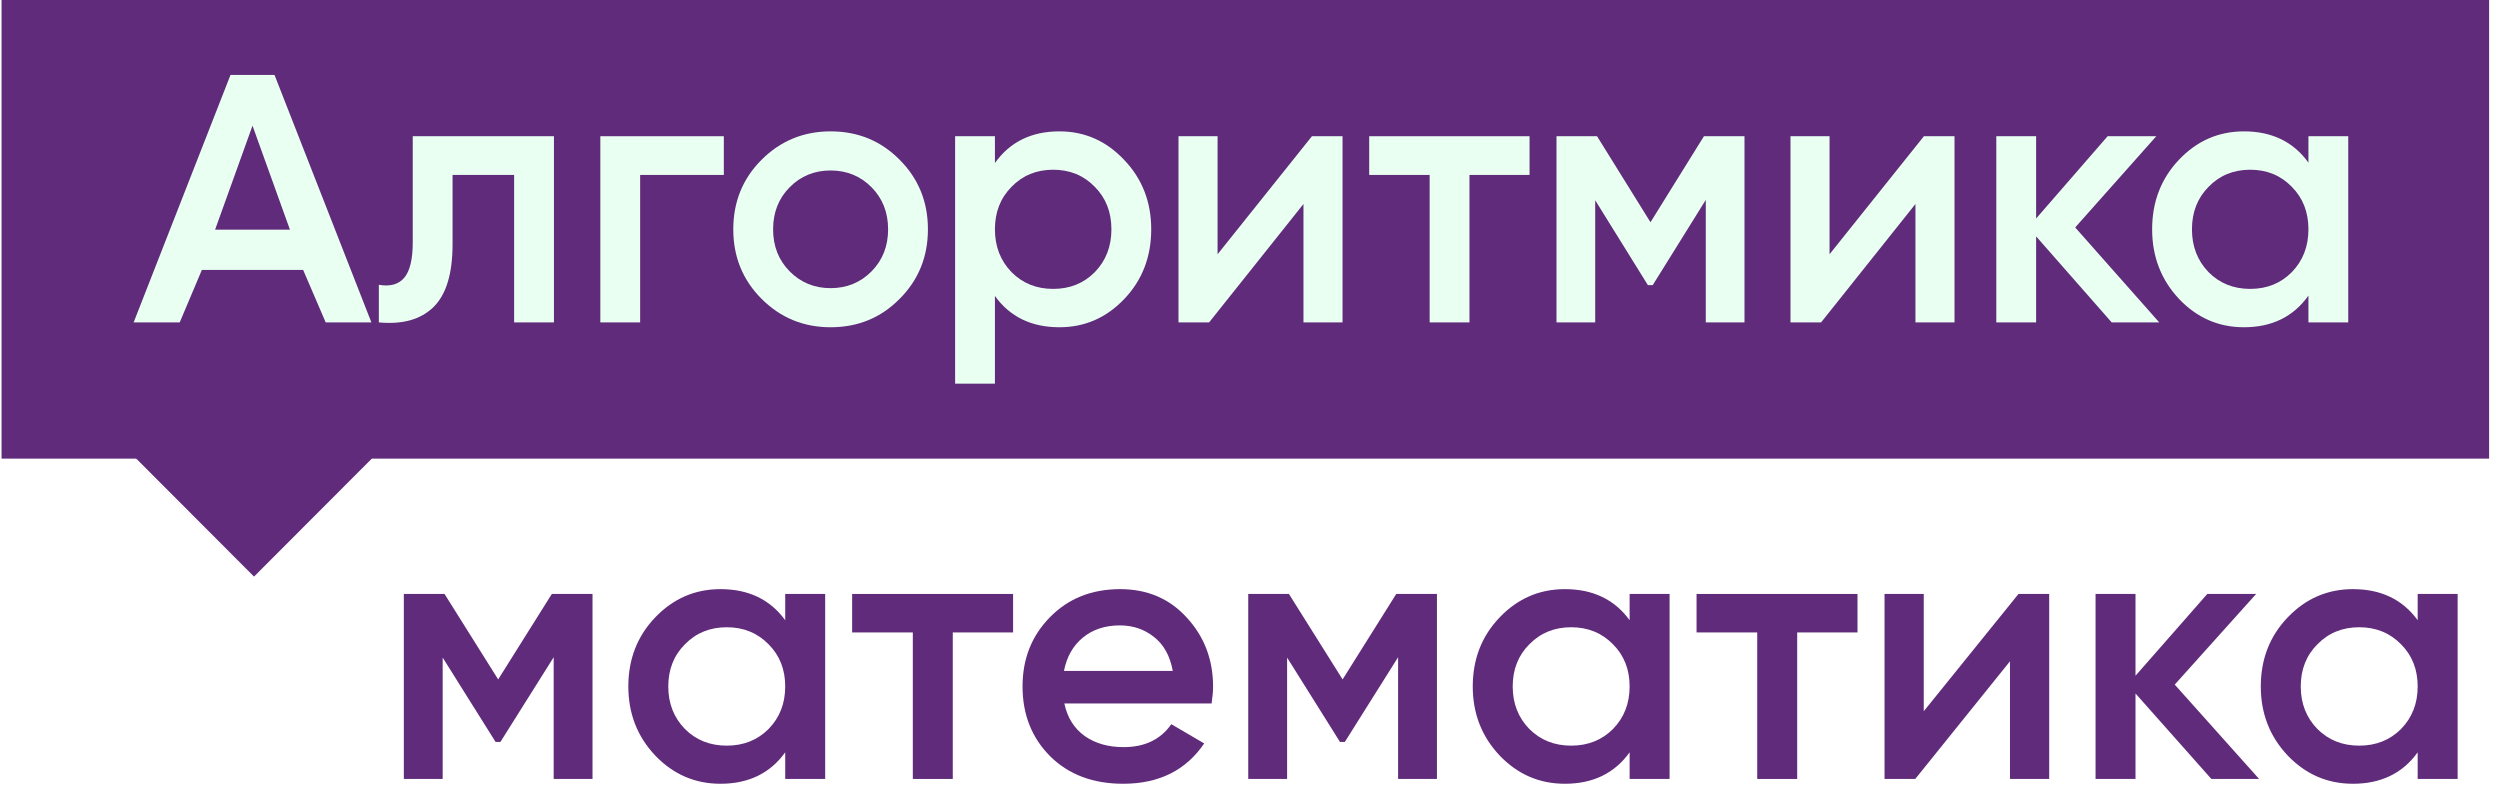
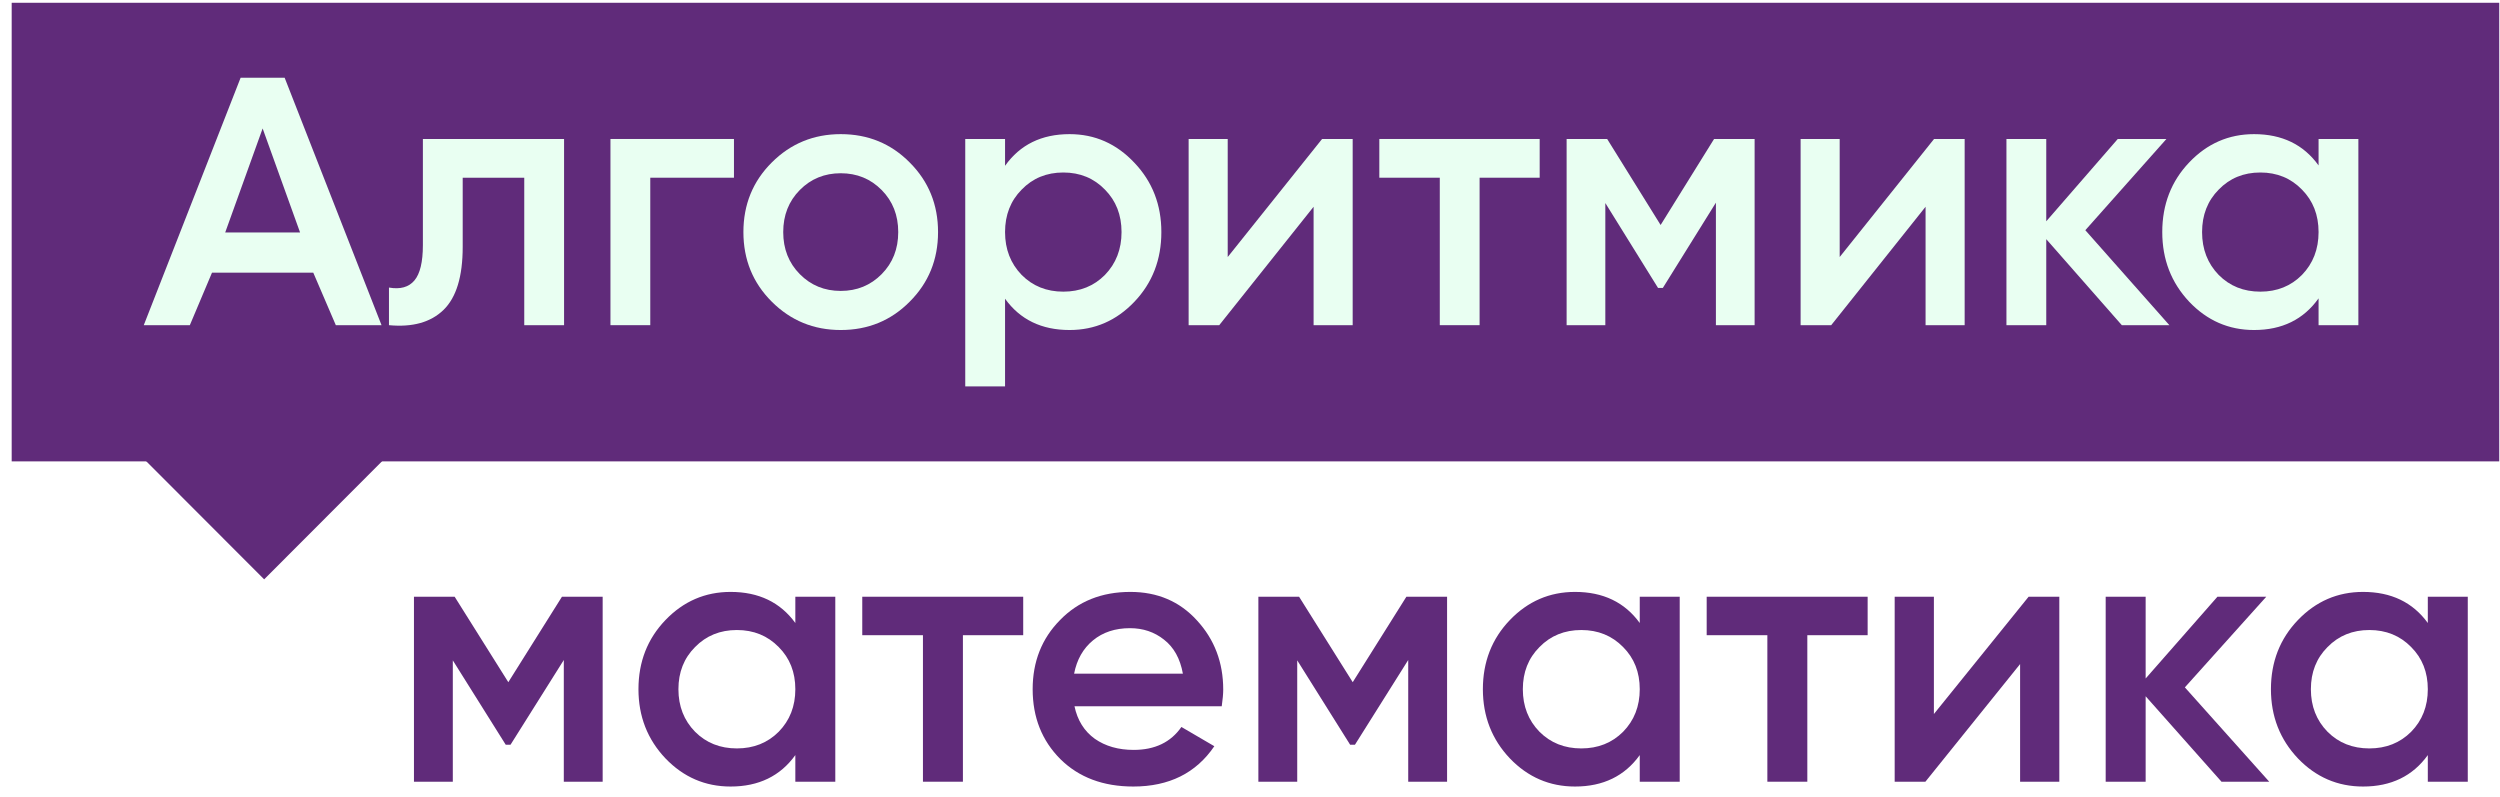
<svg xmlns="http://www.w3.org/2000/svg" width="201" height="64" viewBox="0 0 201 64" fill="none">
-   <path d="M47.639 47.754V62.628H44.516V52.841L40.232 59.653H39.845L35.591 52.87V62.628H32.468V47.754H35.74L40.053 54.626L44.367 47.754H47.639Z" fill="#602B7A" />
-   <path d="M63.131 47.754H66.344V62.628H63.131V60.486C61.921 62.172 60.186 63.014 57.925 63.014C55.882 63.014 54.137 62.261 52.689 60.754C51.242 59.227 50.518 57.372 50.518 55.191C50.518 52.989 51.242 51.135 52.689 49.628C54.137 48.121 55.882 47.367 57.925 47.367C60.186 47.367 61.921 48.2 63.131 49.866V47.754ZM55.069 58.612C55.962 59.504 57.082 59.95 58.431 59.95C59.779 59.95 60.9 59.504 61.792 58.612C62.685 57.7 63.131 56.559 63.131 55.191C63.131 53.822 62.685 52.692 61.792 51.8C60.9 50.887 59.779 50.431 58.431 50.431C57.082 50.431 55.962 50.887 55.069 51.8C54.177 52.692 53.73 53.822 53.73 55.191C53.73 56.559 54.177 57.7 55.069 58.612Z" fill="#602B7A" />
-   <path d="M81.452 47.754V50.848H76.603V62.628H73.39V50.848H68.512V47.754H81.452Z" fill="#602B7A" />
-   <path d="M85.573 56.559C85.811 57.69 86.357 58.562 87.21 59.177C88.062 59.772 89.103 60.069 90.333 60.069C92.039 60.069 93.318 59.455 94.171 58.225L96.818 59.772C95.35 61.934 93.179 63.014 90.303 63.014C87.884 63.014 85.93 62.281 84.443 60.813C82.956 59.326 82.212 57.452 82.212 55.191C82.212 52.97 82.946 51.115 84.413 49.628C85.881 48.121 87.765 47.367 90.065 47.367C92.247 47.367 94.032 48.131 95.42 49.658C96.828 51.185 97.532 53.039 97.532 55.221C97.532 55.558 97.492 56.004 97.413 56.559H85.573ZM85.544 53.941H94.29C94.071 52.732 93.566 51.819 92.772 51.205C91.999 50.59 91.087 50.282 90.036 50.282C88.846 50.282 87.854 50.61 87.061 51.264C86.267 51.919 85.762 52.811 85.544 53.941Z" fill="#602B7A" />
-   <path d="M115.53 47.754V62.628H112.407V52.841L108.123 59.653H107.736L103.483 52.87V62.628H100.359V47.754H103.631L107.945 54.626L112.258 47.754H115.53Z" fill="#602B7A" />
-   <path d="M131.022 47.754H134.235V62.628H131.022V60.486C129.812 62.172 128.077 63.014 125.816 63.014C123.773 63.014 122.028 62.261 120.581 60.754C119.133 59.227 118.409 57.372 118.409 55.191C118.409 52.989 119.133 51.135 120.581 49.628C122.028 48.121 123.773 47.367 125.816 47.367C128.077 47.367 129.812 48.2 131.022 49.866V47.754ZM122.96 58.612C123.853 59.504 124.973 59.95 126.322 59.95C127.67 59.95 128.791 59.504 129.683 58.612C130.576 57.7 131.022 56.559 131.022 55.191C131.022 53.822 130.576 52.692 129.683 51.8C128.791 50.887 127.67 50.431 126.322 50.431C124.973 50.431 123.853 50.887 122.96 51.8C122.068 52.692 121.622 53.822 121.622 55.191C121.622 56.559 122.068 57.7 122.96 58.612Z" fill="#602B7A" />
-   <path d="M149.343 47.754V50.848H144.494V62.628H141.281V50.848H136.403V47.754H149.343Z" fill="#602B7A" />
-   <path d="M162.286 47.754H164.755V62.628H161.602V53.168L153.986 62.628H151.517V47.754H154.67V57.184L162.286 47.754Z" fill="#602B7A" />
-   <path d="M181.631 62.628H177.794L171.695 55.756V62.628H168.483V47.754H171.695V54.328L177.466 47.754H181.393L174.849 55.042L181.631 62.628Z" fill="#602B7A" />
-   <path d="M194.381 47.754H197.594V62.628H194.381V60.486C193.172 62.172 191.436 63.014 189.175 63.014C187.133 63.014 185.388 62.261 183.94 60.754C182.492 59.227 181.768 57.372 181.768 55.191C181.768 52.989 182.492 51.135 183.94 49.628C185.388 48.121 187.133 47.367 189.175 47.367C191.436 47.367 193.172 48.2 194.381 49.866V47.754ZM186.32 58.612C187.212 59.504 188.333 59.95 189.681 59.95C191.03 59.95 192.15 59.504 193.043 58.612C193.935 57.7 194.381 56.559 194.381 55.191C194.381 53.822 193.935 52.692 193.043 51.8C192.15 50.887 191.03 50.431 189.681 50.431C188.333 50.431 187.212 50.887 186.32 51.8C185.427 52.692 184.981 53.822 184.981 55.191C184.981 56.559 185.427 57.7 186.32 58.612Z" fill="#602B7A" />
-   <path d="M20.383 27.301L29.916 36.85L20.423 46.358L10.89 36.809L20.383 27.301Z" fill="#602B7A" />
-   <path d="M0.125 0H200.125V36.873H0.125V0Z" fill="#602B7A" />
-   <path d="M44.537 10.952V25.921H41.336V14.065H36.386V19.634C36.386 22.009 35.873 23.696 34.845 24.694C33.818 25.692 32.356 26.101 30.459 25.921V22.897C31.368 23.057 32.049 22.867 32.504 22.328C32.958 21.79 33.185 20.841 33.185 19.484V10.952H44.537Z" fill="#E9FFF2" />
-   <path d="M58.195 10.952V14.065H51.468V25.921H48.267V10.952H58.195Z" fill="#E9FFF2" />
-   <path d="M66.78 26.311C64.607 26.311 62.76 25.552 61.238 24.035C59.717 22.518 58.956 20.652 58.956 18.436C58.956 16.221 59.717 14.355 61.238 12.838C62.76 11.321 64.607 10.562 66.78 10.562C68.974 10.562 70.821 11.321 72.323 12.838C73.844 14.355 74.605 16.221 74.605 18.436C74.605 20.652 73.844 22.518 72.323 24.035C70.821 25.552 68.974 26.311 66.78 26.311ZM63.491 21.82C64.38 22.718 65.476 23.167 66.78 23.167C68.084 23.167 69.181 22.718 70.07 21.82C70.959 20.921 71.404 19.794 71.404 18.436C71.404 17.079 70.959 15.951 70.07 15.053C69.181 14.155 68.084 13.706 66.78 13.706C65.476 13.706 64.38 14.155 63.491 15.053C62.602 15.951 62.157 17.079 62.157 18.436C62.157 19.794 62.602 20.921 63.491 21.82Z" fill="#E9FFF2" />
-   <path d="M85.179 10.562C87.214 10.562 88.953 11.331 90.395 12.868C91.837 14.385 92.558 16.241 92.558 18.436C92.558 20.652 91.837 22.518 90.395 24.035C88.953 25.552 87.214 26.311 85.179 26.311C82.926 26.311 81.197 25.472 79.992 23.796V30.846H76.791V10.952H79.992V13.107C81.197 11.411 82.926 10.562 85.179 10.562ZM81.326 21.879C82.215 22.778 83.331 23.227 84.675 23.227C86.018 23.227 87.135 22.778 88.024 21.879C88.913 20.961 89.358 19.814 89.358 18.436C89.358 17.059 88.913 15.921 88.024 15.023C87.135 14.105 86.018 13.646 84.675 13.646C83.331 13.646 82.215 14.105 81.326 15.023C80.436 15.921 79.992 17.059 79.992 18.436C79.992 19.814 80.436 20.961 81.326 21.879Z" fill="#E9FFF2" />
-   <path d="M105.481 10.952H107.94V25.921H104.799V16.401L97.212 25.921H94.751V10.952H97.893V20.442L105.481 10.952Z" fill="#E9FFF2" />
-   <path d="M122.976 10.952V14.065H118.145V25.921H114.944V14.065H110.084V10.952H122.976Z" fill="#E9FFF2" />
-   <path d="M140.257 10.952V25.921H137.145V16.071L132.877 22.927H132.492L128.254 16.101V25.921H125.142V10.952H128.402L132.699 17.868L136.997 10.952H140.257Z" fill="#E9FFF2" />
-   <path d="M154.683 10.952H157.143V25.921H154.002V16.401L146.415 25.921H143.955V10.952H147.096V20.442L154.683 10.952Z" fill="#E9FFF2" />
-   <path d="M173.603 25.921H169.78L163.704 19.005V25.921H160.503V10.952H163.704V17.568L169.454 10.952H173.366L166.846 18.287L173.603 25.921Z" fill="#E9FFF2" />
-   <path d="M185.598 10.952H188.799V25.921H185.598V23.766C184.393 25.462 182.664 26.311 180.412 26.311C178.376 26.311 176.638 25.552 175.195 24.035C173.753 22.498 173.032 20.632 173.032 18.436C173.032 16.221 173.753 14.355 175.195 12.838C176.638 11.321 178.376 10.562 180.412 10.562C182.664 10.562 184.393 11.401 185.598 13.077V10.952ZM177.566 21.879C178.455 22.778 179.572 23.227 180.915 23.227C182.259 23.227 183.375 22.778 184.264 21.879C185.154 20.961 185.598 19.814 185.598 18.436C185.598 17.059 185.154 15.921 184.264 15.023C183.375 14.105 182.259 13.646 180.915 13.646C179.572 13.646 178.455 14.105 177.566 15.023C176.677 15.921 176.233 17.059 176.233 18.436C176.233 19.814 176.677 20.961 177.566 21.879Z" fill="#E9FFF2" />
-   <path d="M26.185 25.921L24.372 21.7H16.231L14.449 25.921H10.744L18.532 6.027H22.072L29.86 25.921H26.185ZM17.293 18.466H23.311L20.302 10.105L17.293 18.466Z" fill="#E9FFF2" />
+   <path d="M48.454 47.977V62.85H45.33V53.063L41.046 59.876H40.66L36.406 53.093V62.85H33.282V47.977H36.554L40.868 54.848L45.181 47.977H48.454Z" fill="#602B7A" />
+   <path d="M63.945 47.977H67.158V62.85H63.945V60.709C62.736 62.394 61 63.237 58.739 63.237C56.697 63.237 54.952 62.484 53.504 60.976C52.056 59.449 51.332 57.595 51.332 55.413C51.332 53.212 52.056 51.358 53.504 49.851C54.952 48.343 56.697 47.59 58.739 47.59C61 47.59 62.736 48.423 63.945 50.089V47.977ZM55.884 58.834C56.776 59.727 57.897 60.173 59.245 60.173C60.594 60.173 61.714 59.727 62.607 58.834C63.499 57.922 63.945 56.782 63.945 55.413C63.945 54.045 63.499 52.915 62.607 52.022C61.714 51.11 60.594 50.654 59.245 50.654C57.897 50.654 56.776 51.11 55.884 52.022C54.991 52.915 54.545 54.045 54.545 55.413C54.545 56.782 54.991 57.922 55.884 58.834Z" fill="#602B7A" />
+   <path d="M82.266 47.977V51.07H77.418V62.85H74.205V51.07H69.326V47.977H82.266Z" fill="#602B7A" />
+   <path d="M86.388 56.782C86.626 57.912 87.171 58.785 88.024 59.4C88.877 59.995 89.918 60.292 91.147 60.292C92.853 60.292 94.132 59.677 94.985 58.448L97.632 59.995C96.165 62.156 93.993 63.237 91.118 63.237C88.698 63.237 86.745 62.503 85.257 61.036C83.77 59.548 83.026 57.674 83.026 55.413C83.026 53.192 83.76 51.338 85.228 49.851C86.695 48.343 88.579 47.59 90.88 47.59C93.061 47.59 94.846 48.353 96.234 49.88C97.642 51.407 98.347 53.262 98.347 55.443C98.347 55.78 98.307 56.227 98.228 56.782H86.388ZM86.358 54.164H95.104C94.886 52.954 94.38 52.042 93.587 51.427C92.813 50.812 91.901 50.505 90.85 50.505C89.66 50.505 88.668 50.832 87.875 51.487C87.082 52.141 86.576 53.034 86.358 54.164Z" fill="#602B7A" />
+   <path d="M116.345 47.977V62.85H113.221V53.063L108.938 59.876H108.551L104.297 53.093V62.85H101.173V47.977H104.446L108.759 54.848L113.073 47.977H116.345Z" fill="#602B7A" />
+   <path d="M131.836 47.977H135.049V62.85H131.836V60.709C130.627 62.394 128.891 63.237 126.631 63.237C124.588 63.237 122.843 62.484 121.395 60.976C119.947 59.449 119.223 57.595 119.223 55.413C119.223 53.212 119.947 51.358 121.395 49.851C122.843 48.343 124.588 47.59 126.631 47.59C128.891 47.59 130.627 48.423 131.836 50.089V47.977ZM123.775 58.834C124.667 59.727 125.788 60.173 127.136 60.173C128.485 60.173 129.605 59.727 130.498 58.834C131.39 57.922 131.836 56.782 131.836 55.413C131.836 54.045 131.39 52.915 130.498 52.022C129.605 51.11 128.485 50.654 127.136 50.654C125.788 50.654 124.667 51.11 123.775 52.022C122.882 52.915 122.436 54.045 122.436 55.413C122.436 56.782 122.882 57.922 123.775 58.834Z" fill="#602B7A" />
+   <path d="M150.158 47.977V51.07H145.309V62.85H142.096V51.07H137.217V47.977H150.158Z" fill="#602B7A" />
+   <path d="M163.1 47.977H165.569V62.85H162.416V53.391L154.801 62.85H152.332V47.977H155.485V57.407L163.1 47.977Z" fill="#602B7A" />
+   <path d="M182.446 62.85H178.608L172.51 55.979V62.85H169.297V47.977H172.51V54.551L178.281 47.977H182.208L175.663 55.265L182.446 62.85Z" fill="#602B7A" />
+   <path d="M195.196 47.977H198.409V62.85H195.196V60.709C193.986 62.394 192.251 63.237 189.99 63.237C187.947 63.237 186.202 62.484 184.754 60.976C183.307 59.449 182.583 57.595 182.583 55.413C182.583 53.212 183.307 51.358 184.754 49.851C186.202 48.343 187.947 47.59 189.99 47.59C192.251 47.59 193.986 48.423 195.196 50.089V47.977ZM187.134 58.834C188.027 59.727 189.147 60.173 190.496 60.173C191.844 60.173 192.965 59.727 193.857 58.834C194.75 57.922 195.196 56.782 195.196 55.413C195.196 54.045 194.75 52.915 193.857 52.022C192.965 51.11 191.844 50.654 190.496 50.654C189.147 50.654 188.027 51.11 187.134 52.022C186.242 52.915 185.795 54.045 185.795 55.413C185.795 56.782 186.242 57.922 187.134 58.834Z" fill="#602B7A" />
+   <path d="M21.197 27.523L30.731 37.071L21.238 46.58L11.704 37.031L21.197 27.523Z" fill="#602B7A" />
+   <path d="M0.939 0.223H200.939V37.095H0.939V0.223Z" fill="#602B7A" />
+   <path d="M45.351 11.174V26.144H42.15V14.288H37.201V19.857C37.201 22.232 36.687 23.918 35.66 24.916C34.632 25.914 33.17 26.323 31.273 26.144V23.12C32.182 23.28 32.864 23.09 33.318 22.551C33.773 22.012 34 21.064 34 19.707V11.174H45.351Z" fill="#E9FFF2" />
+   <path d="M59.01 11.174V14.288H52.282V26.144H49.081V11.174H59.01Z" fill="#E9FFF2" />
+   <path d="M67.595 26.533C65.421 26.533 63.574 25.775 62.053 24.258C60.531 22.741 59.77 20.875 59.77 18.659C59.77 16.444 60.531 14.577 62.053 13.06C63.574 11.543 65.421 10.785 67.595 10.785C69.788 10.785 71.635 11.543 73.137 13.06C74.658 14.577 75.419 16.444 75.419 18.659C75.419 20.875 74.658 22.741 73.137 24.258C71.635 25.775 69.788 26.533 67.595 26.533ZM64.305 22.042C65.194 22.94 66.291 23.39 67.595 23.39C68.899 23.39 69.996 22.94 70.885 22.042C71.774 21.144 72.218 20.016 72.218 18.659C72.218 17.302 71.774 16.174 70.885 15.276C69.996 14.378 68.899 13.929 67.595 13.929C66.291 13.929 65.194 14.378 64.305 15.276C63.416 16.174 62.971 17.302 62.971 18.659C62.971 20.016 63.416 21.144 64.305 22.042Z" fill="#E9FFF2" />
+   <path d="M85.993 10.785C88.028 10.785 89.767 11.553 91.209 13.09C92.652 14.607 93.373 16.463 93.373 18.659C93.373 20.875 92.652 22.741 91.209 24.258C89.767 25.775 88.028 26.533 85.993 26.533C83.741 26.533 82.012 25.695 80.806 24.018V31.068H77.606V11.174H80.806V13.33C82.012 11.633 83.741 10.785 85.993 10.785ZM82.14 22.102C83.029 23 84.146 23.449 85.489 23.449C86.833 23.449 87.949 23 88.838 22.102C89.727 21.184 90.172 20.036 90.172 18.659C90.172 17.282 89.727 16.144 88.838 15.246C87.949 14.328 86.833 13.869 85.489 13.869C84.146 13.869 83.029 14.328 82.14 15.246C81.251 16.144 80.806 17.282 80.806 18.659C80.806 20.036 81.251 21.184 82.14 22.102Z" fill="#E9FFF2" />
+   <path d="M106.295 11.174H108.755V26.144H105.613V16.623L98.026 26.144H95.566V11.174H98.708V20.665L106.295 11.174Z" fill="#E9FFF2" />
+   <path d="M123.79 11.174V14.288H118.959V26.144H115.759V14.288H110.898V11.174H123.79Z" fill="#E9FFF2" />
+   <path d="M141.071 11.174V26.144H137.959V16.294L133.692 23.15H133.306L129.068 16.324V26.144H125.956V11.174H129.216L133.514 18.09L137.811 11.174H141.071Z" fill="#E9FFF2" />
+   <path d="M155.498 11.174H157.958V26.144H154.816V16.623L147.229 26.144H144.769V11.174H147.911V20.665L155.498 11.174Z" fill="#E9FFF2" />
+   <path d="M174.418 26.144H170.594L164.519 19.228V26.144H161.318V11.174H164.519V17.791L170.268 11.174H174.18L167.66 18.509L174.418 26.144Z" fill="#E9FFF2" />
+   <path d="M186.413 11.174H189.613V26.144H186.413V23.988C185.207 25.685 183.478 26.533 181.226 26.533C179.191 26.533 177.452 25.775 176.01 24.258C174.567 22.721 173.846 20.855 173.846 18.659C173.846 16.444 174.567 14.577 176.01 13.06C177.452 11.543 179.191 10.785 181.226 10.785C183.478 10.785 185.207 11.623 186.413 13.3V11.174ZM178.381 22.102C179.27 23 180.386 23.449 181.73 23.449C183.073 23.449 184.19 23 185.079 22.102C185.968 21.184 186.413 20.036 186.413 18.659C186.413 17.282 185.968 16.144 185.079 15.246C184.19 14.328 183.073 13.869 181.73 13.869C180.386 13.869 179.27 14.328 178.381 15.246C177.492 16.144 177.047 17.282 177.047 18.659C177.047 20.036 177.492 21.184 178.381 22.102Z" fill="#E9FFF2" />
+   <path d="M27 26.144L25.187 21.922H17.045L15.263 26.144H11.559L19.346 6.25H22.886L30.675 26.144H27ZM18.107 18.689H24.125L21.116 10.327L18.107 18.689Z" fill="#E9FFF2" />
</svg>
